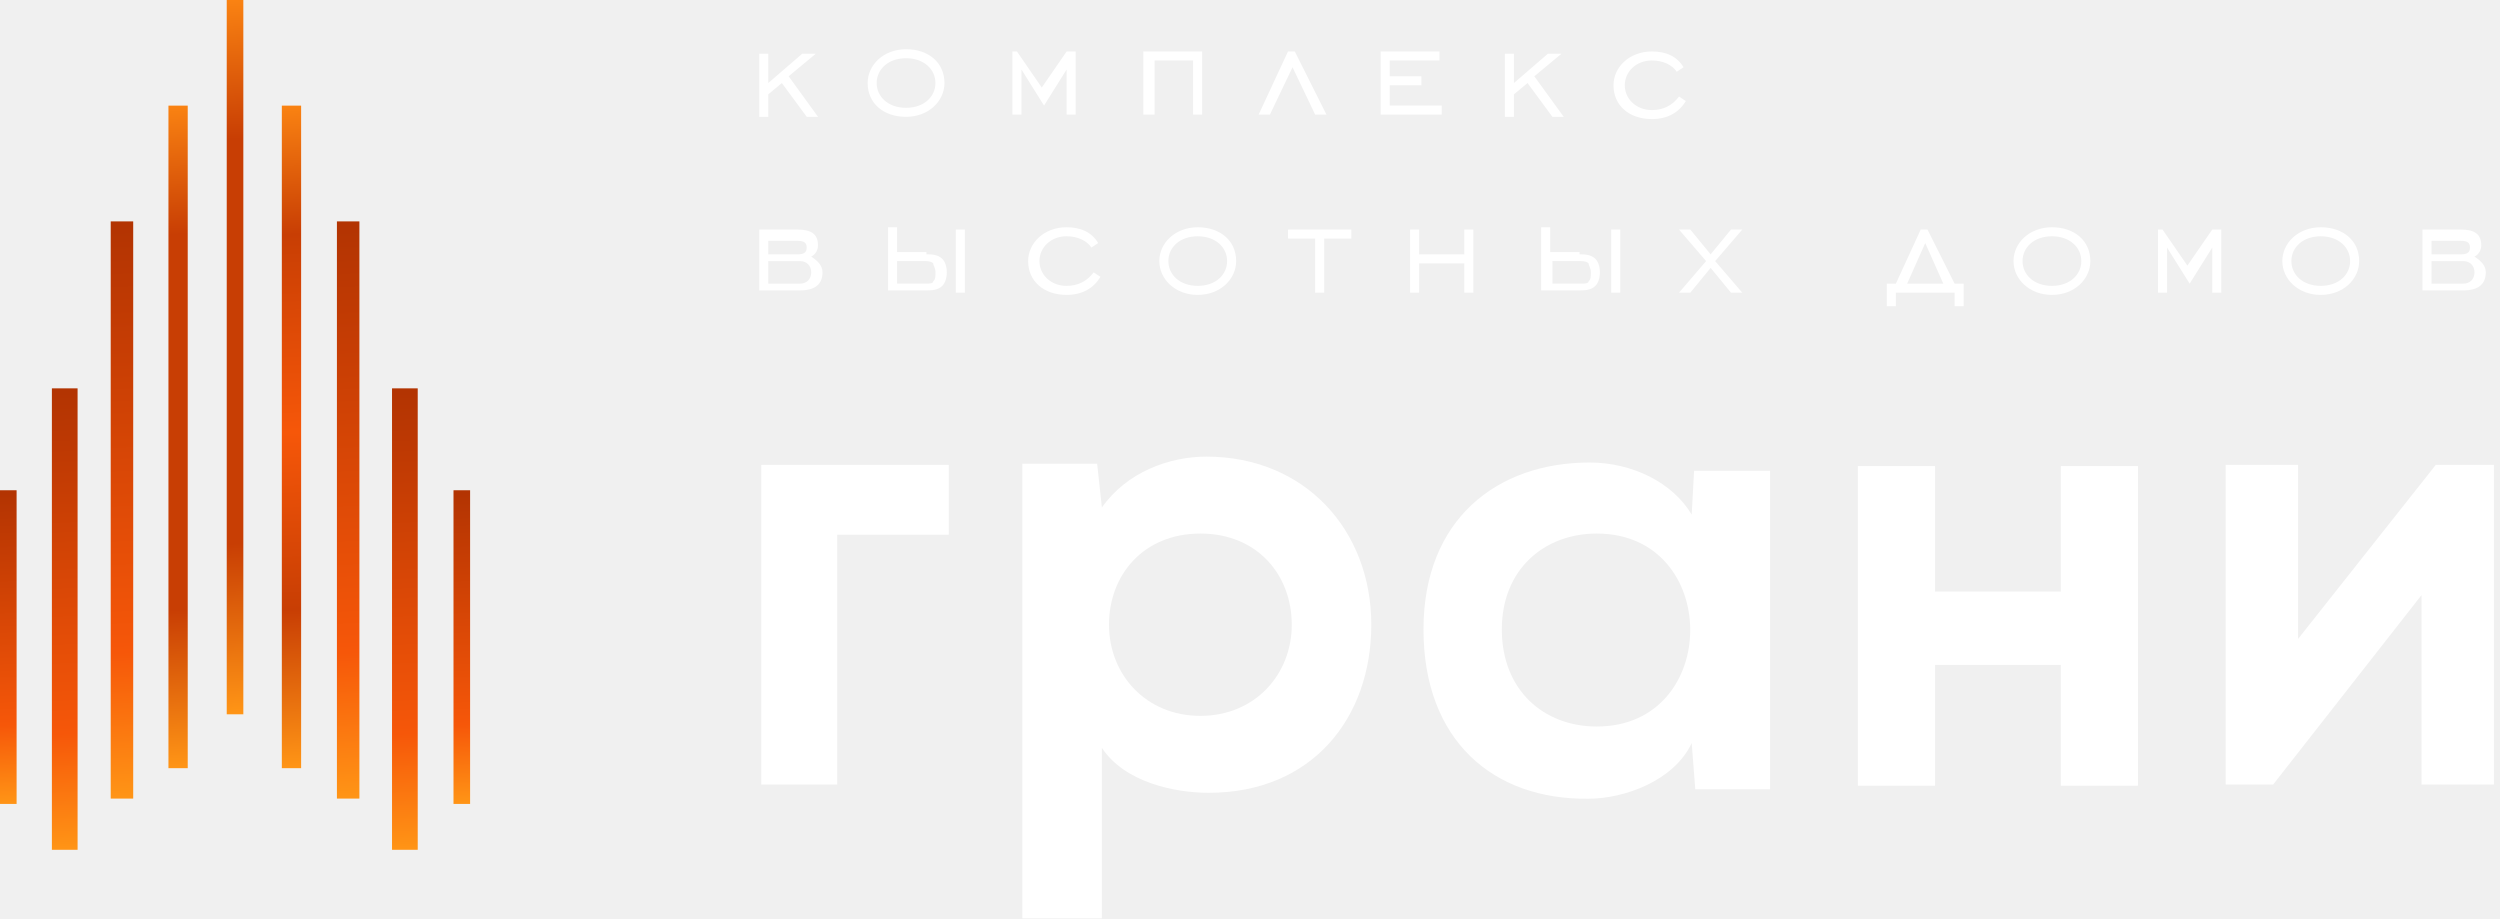
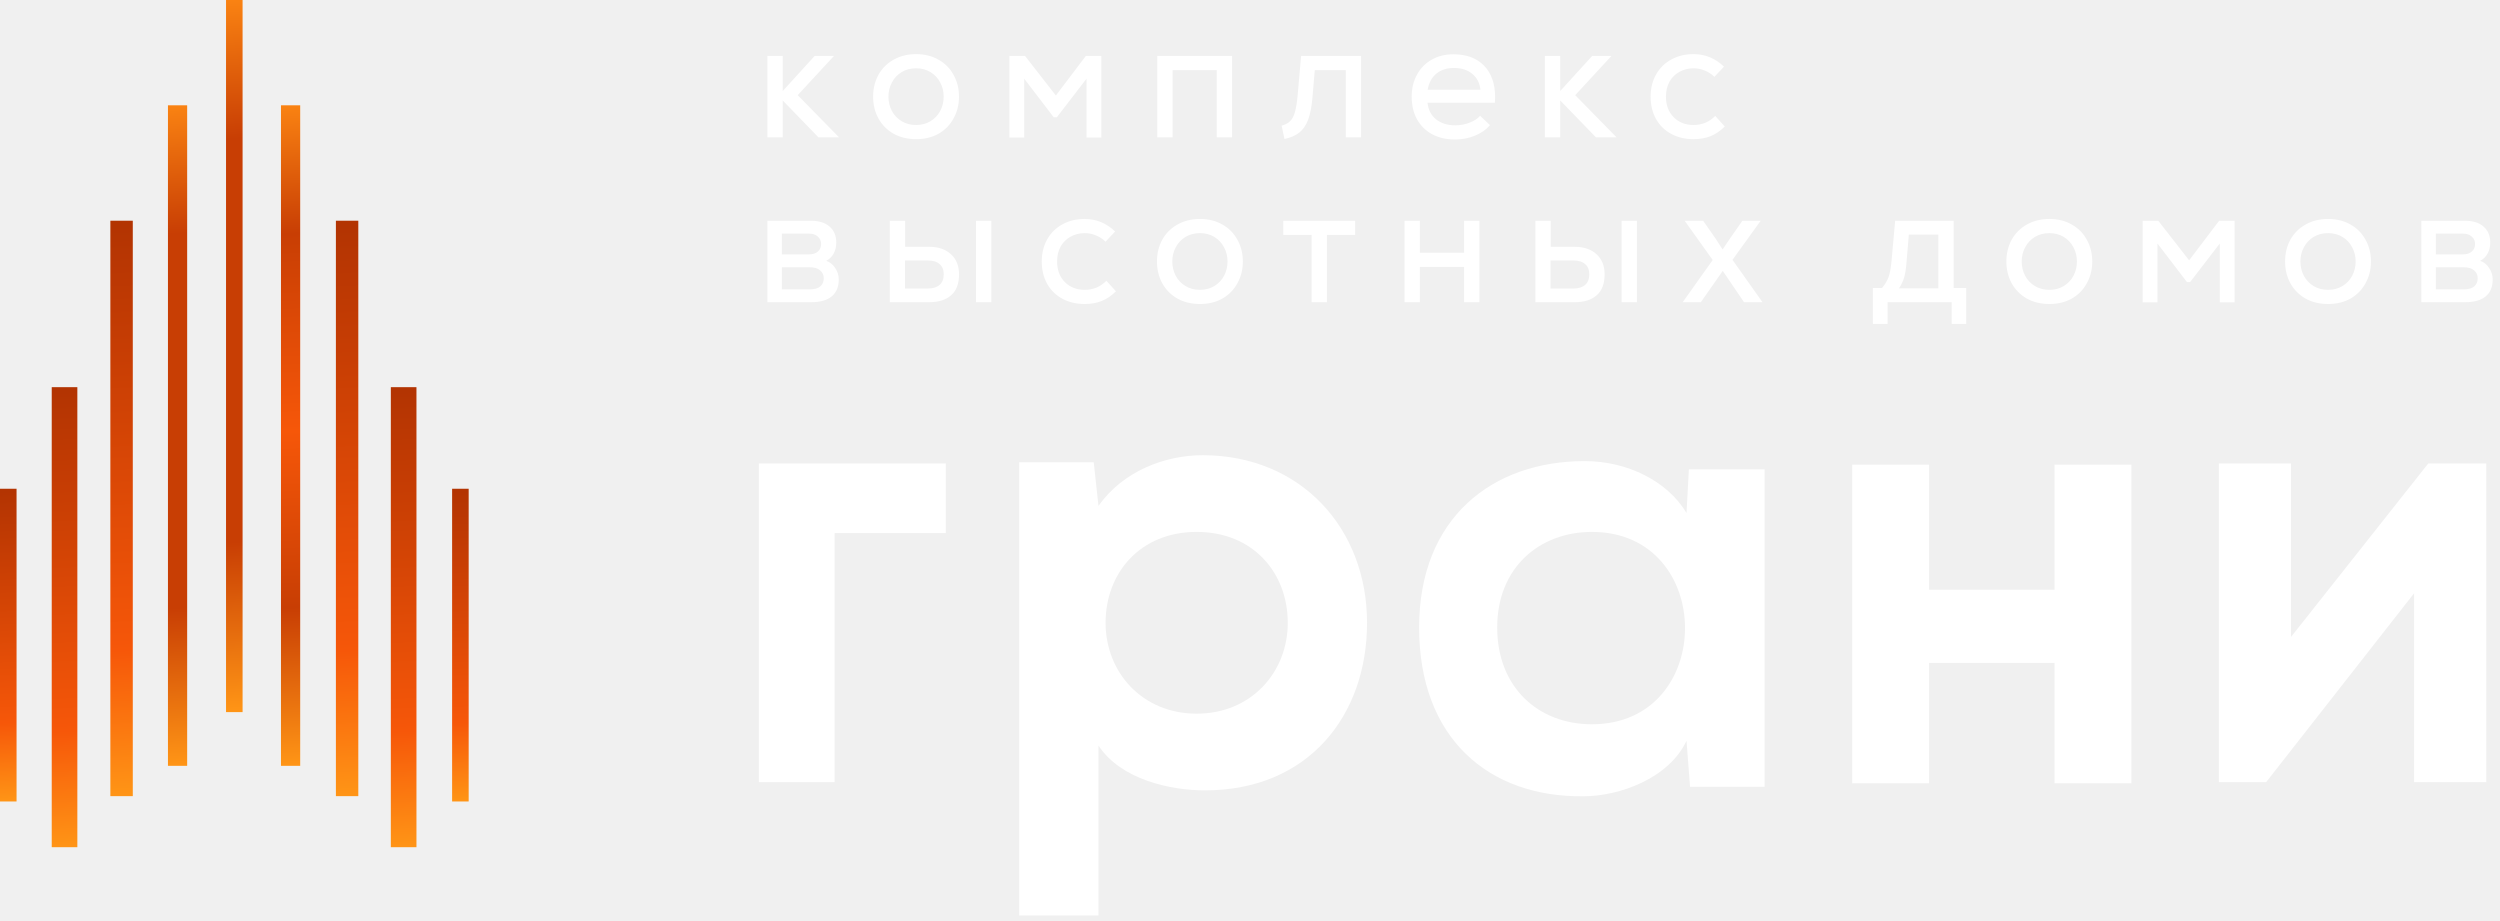
- <svg xmlns="http://www.w3.org/2000/svg" width="147" height="54" viewBox="0 0 147 54" fill="none">
-   <path d="M44.643 3.159H45.175V4.882L47.17 3.159H47.968L46.372 4.485L48.101 6.87H47.436L45.973 4.882L45.175 5.545V6.87H44.643V3.159Z" fill="white" />
-   <path d="M51.018 4.882C51.018 3.821 51.948 2.894 53.276 2.894C54.605 2.894 55.535 3.689 55.535 4.882C55.535 5.942 54.605 6.87 53.276 6.87C51.948 6.87 51.018 6.075 51.018 4.882ZM55.004 4.882C55.004 4.086 54.34 3.424 53.276 3.424C52.214 3.424 51.549 4.086 51.549 4.882C51.549 5.677 52.214 6.34 53.276 6.34C54.34 6.34 55.004 5.677 55.004 4.882Z" fill="white" />
-   <path d="M59.264 3.026H59.795L61.257 5.147L62.718 3.026H63.25V6.737H62.718V4.086L61.39 6.207L60.061 4.086V6.737H59.529V3.026H59.264Z" fill="white" />
-   <path d="M67.759 6.737H67.227V3.026H70.685V6.737H70.153V3.556H67.892V6.737H67.759Z" fill="white" />
-   <path d="M75.735 3.026H76.134L77.994 6.737H77.33L76.001 3.954L74.672 6.737H74.008L75.735 3.026Z" fill="white" />
-   <path d="M81.184 3.026H84.642V3.556H81.716V4.484H83.578V5.014H81.716V6.207H84.775V6.737H81.184V3.026V3.026Z" fill="white" />
-   <path d="M88.488 3.159H89.02V4.882L91.016 3.159H91.814L90.218 4.485L91.947 6.87H91.282L89.819 4.882L89.02 5.545V6.87H88.488V3.159V3.159Z" fill="white" />
-   <path d="M99.125 5.942C98.727 6.605 98.062 7.002 97.132 7.002C95.803 7.002 94.873 6.207 94.873 5.014C94.873 3.954 95.803 3.026 97.132 3.026C97.929 3.026 98.594 3.291 98.992 3.954L98.594 4.219C98.328 3.821 97.796 3.556 97.132 3.556C96.202 3.556 95.537 4.219 95.537 5.014C95.537 5.809 96.202 6.472 97.132 6.472C97.796 6.472 98.328 6.207 98.727 5.677L99.125 5.942Z" fill="white" />
-   <path d="M44.643 13.498H46.901C47.699 13.498 48.097 13.763 48.097 14.425C48.097 14.691 47.965 14.956 47.699 15.088C48.097 15.353 48.363 15.618 48.363 16.016C48.363 16.679 47.965 17.076 47.034 17.076H44.643V13.498V13.498ZM45.174 14.028V14.956H46.901C47.3 14.956 47.433 14.823 47.433 14.558C47.433 14.293 47.3 14.16 46.901 14.16H45.174V14.028ZM45.174 15.486V16.679H47.034C47.433 16.679 47.699 16.413 47.699 16.016C47.699 15.618 47.433 15.353 47.034 15.353H45.174V15.486Z" fill="white" />
-   <path d="M54.476 14.954C54.742 14.954 55.14 14.954 55.406 15.219C55.539 15.351 55.672 15.617 55.672 16.014C55.672 16.412 55.539 16.677 55.406 16.809C55.14 17.075 54.742 17.075 54.476 17.075H52.217V13.363H52.748V14.821H54.476V14.954ZM52.748 16.677H54.476C54.609 16.677 54.874 16.677 54.874 16.544C55.007 16.412 55.007 16.279 55.007 16.014C55.007 15.749 54.874 15.617 54.874 15.484C54.742 15.351 54.476 15.351 54.343 15.351H52.748V16.677V16.677ZM56.203 13.496H56.735V17.207H56.203V13.496Z" fill="white" />
-   <path d="M64.707 16.279C64.308 16.942 63.644 17.34 62.714 17.34C61.385 17.34 60.455 16.544 60.455 15.351C60.455 14.291 61.385 13.363 62.714 13.363C63.511 13.363 64.176 13.628 64.574 14.291L64.176 14.556C63.91 14.159 63.378 13.893 62.714 13.893C61.784 13.893 61.12 14.556 61.12 15.351C61.12 16.147 61.784 16.809 62.714 16.809C63.378 16.809 63.91 16.544 64.308 16.014L64.707 16.279Z" fill="white" />
-   <path d="M68.168 15.351C68.168 14.291 69.098 13.363 70.427 13.363C71.756 13.363 72.686 14.159 72.686 15.351C72.686 16.412 71.756 17.34 70.427 17.34C69.098 17.34 68.168 16.412 68.168 15.351ZM72.154 15.351C72.154 14.556 71.49 13.893 70.427 13.893C69.364 13.893 68.7 14.556 68.7 15.351C68.7 16.147 69.364 16.809 70.427 16.809C71.49 16.809 72.154 16.147 72.154 15.351Z" fill="white" />
-   <path d="M77.331 14.028H75.736V13.498H79.457V14.028H77.862V17.209H77.331V14.028V14.028Z" fill="white" />
-   <path d="M83.444 17.209H82.912V13.498H83.444V14.956H86.101V13.498H86.633V17.209H86.101V15.486H83.444V17.209Z" fill="white" />
-   <path d="M92.878 14.954C93.144 14.954 93.543 14.954 93.808 15.219C93.941 15.351 94.074 15.617 94.074 16.014C94.074 16.412 93.941 16.677 93.808 16.809C93.543 17.075 93.144 17.075 92.878 17.075H90.619V13.363H91.151V14.821H92.878V14.954ZM91.284 16.677H93.011C93.144 16.677 93.41 16.677 93.41 16.544C93.543 16.412 93.542 16.279 93.542 16.014C93.542 15.749 93.41 15.617 93.41 15.484C93.277 15.351 93.011 15.351 92.878 15.351H91.284V16.677V16.677ZM94.738 13.496H95.27V17.207H94.738V13.496Z" fill="white" />
-   <path d="M100.319 15.353L98.725 13.498H99.389L100.585 14.956L101.781 13.498H102.445L100.851 15.353L102.445 17.209H101.781L100.585 15.751L99.389 17.209H98.725L100.319 15.353Z" fill="white" />
-   <path d="M114.932 16.679H115.463V18.004H114.932V17.209H111.477V18.004H110.945V16.679H111.477L112.938 13.498H113.337L114.932 16.679ZM114.267 16.679L113.204 14.293L112.141 16.679H114.267Z" fill="white" />
-   <path d="M118.395 15.351C118.395 14.291 119.325 13.363 120.653 13.363C121.982 13.363 122.912 14.159 122.912 15.351C122.912 16.412 121.982 17.34 120.653 17.34C119.325 17.34 118.395 16.412 118.395 15.351ZM122.381 15.351C122.381 14.556 121.716 13.893 120.653 13.893C119.59 13.893 118.926 14.556 118.926 15.351C118.926 16.147 119.59 16.809 120.653 16.809C121.716 16.809 122.381 16.147 122.381 15.351Z" fill="white" />
-   <path d="M126.625 13.498H127.157L128.618 15.618L130.08 13.498H130.611V17.209H130.08V14.558L128.751 16.679L127.422 14.558V17.209H126.891V13.498H126.625Z" fill="white" />
-   <path d="M134.201 15.351C134.201 14.291 135.131 13.363 136.46 13.363C137.789 13.363 138.719 14.159 138.719 15.351C138.719 16.412 137.789 17.34 136.46 17.34C135.131 17.34 134.201 16.412 134.201 15.351ZM138.187 15.351C138.187 14.556 137.523 13.893 136.46 13.893C135.397 13.893 134.733 14.556 134.733 15.351C134.733 16.147 135.397 16.809 136.46 16.809C137.523 16.809 138.187 16.147 138.187 15.351Z" fill="white" />
-   <path d="M142.443 13.498H144.702C145.5 13.498 145.898 13.763 145.898 14.425C145.898 14.691 145.765 14.956 145.5 15.088C145.898 15.353 146.164 15.618 146.164 16.016C146.164 16.679 145.765 17.076 144.835 17.076H142.443V13.498V13.498ZM142.975 14.028V14.956H144.702C145.101 14.956 145.234 14.823 145.234 14.558C145.234 14.293 145.101 14.16 144.702 14.16H142.975V14.028ZM142.975 15.486V16.679H144.835C145.234 16.679 145.5 16.413 145.5 16.016C145.5 15.618 145.234 15.353 144.835 15.353H142.975V15.486Z" fill="white" />
-   <path d="M49.298 46.129H44.762V27.335H55.788V31.442H49.228V46.129H49.298Z" fill="white" />
-   <path d="M64.791 53.996H60.115V27.266H64.512L64.791 29.842C66.256 27.753 68.768 26.849 70.932 26.849C76.724 26.849 80.632 31.164 80.632 36.733C80.632 42.232 77.142 46.617 71.071 46.617C69.048 46.617 66.117 45.991 64.791 43.972V53.996V53.996ZM65.209 36.733C65.209 39.657 67.373 42.093 70.583 42.093C73.793 42.093 75.956 39.657 75.956 36.733C75.956 33.809 73.932 31.373 70.583 31.373C67.233 31.373 65.209 33.809 65.209 36.733Z" fill="white" />
-   <path d="M104.078 46.408H99.682L99.472 43.694C98.425 45.921 95.495 46.965 93.401 46.965C87.818 47.035 83.701 43.554 83.701 37.011C83.701 30.538 88.028 27.196 93.471 27.196C95.983 27.196 98.356 28.38 99.472 30.259L99.612 27.684H104.078V46.408V46.408ZM93.89 31.373C90.819 31.373 88.307 33.461 88.307 37.011C88.307 40.561 90.749 42.719 93.89 42.719C101.217 42.719 101.217 31.373 93.89 31.373Z" fill="white" />
-   <path d="M125.713 27.405V46.2H121.177V39.099H113.78V46.2H109.244V27.405H113.78V34.784H121.177V27.405H125.713Z" fill="white" />
-   <path d="M146.642 27.405V46.129H142.385V34.992L133.662 46.129H130.871V27.335H135.128V37.567L143.223 27.335H146.642V27.405Z" fill="white" />
-   <path d="M0.976 28.827H0V47.271H0.976V28.827Z" fill="url(#paint0_linear_1440_10109)" />
-   <path d="M27.642 28.827H26.666V47.271H27.642V28.827Z" fill="url(#paint1_linear_1440_10109)" />
-   <path d="M4.562 22.835H3.051V49.968H4.562V22.835Z" fill="url(#paint2_linear_1440_10109)" />
-   <path d="M24.562 22.835H23.051V49.968H24.562V22.835Z" fill="url(#paint3_linear_1440_10109)" />
-   <path d="M7.832 13.018H6.51V46.957H7.832V13.018Z" fill="url(#paint4_linear_1440_10109)" />
-   <path d="M21.133 13.018H19.811V46.957H21.133V13.018Z" fill="url(#paint5_linear_1440_10109)" />
-   <path d="M11.038 6.211H9.905V45.169H11.038V6.211Z" fill="url(#paint6_linear_1440_10109)" />
-   <path d="M17.706 6.211H16.572V45.169H17.706V6.211Z" fill="url(#paint7_linear_1440_10109)" />
-   <path d="M14.308 0H13.332V42.001H14.308V0Z" fill="url(#paint8_linear_1440_10109)" />
+ <svg xmlns="http://www.w3.org/2000/svg" viewBox="0 0 182 67" fill="none">
+   <path d="M60.846 56.937H55.247V33.739H68.856V38.808H60.76V56.937H60.846Z" fill="white" />
+   <path d="M79.969 66.647H74.198V33.654H79.624L79.969 36.833C81.778 34.256 84.879 33.139 87.549 33.139C94.698 33.139 99.521 38.466 99.521 45.339C99.521 52.127 95.215 57.539 87.721 57.539C85.223 57.539 81.606 56.766 79.969 54.275V66.647ZM80.486 45.339C80.486 48.948 83.156 51.955 87.118 51.955C91.08 51.955 93.75 48.948 93.75 45.339C93.75 41.73 91.252 38.723 87.118 38.723C82.984 38.723 80.486 41.73 80.486 45.339Z" fill="white" />
+   <path d="M128.463 57.281H123.036L122.778 53.93C121.486 56.68 117.868 57.968 115.284 57.968C108.393 58.054 103.312 53.759 103.312 45.682C103.312 37.692 108.652 33.568 115.37 33.568C118.471 33.568 121.4 35.029 122.778 37.348L122.95 34.169H128.463V57.281ZM115.887 38.723C112.097 38.723 108.996 41.3 108.996 45.682C108.996 50.064 112.011 52.727 115.887 52.727C124.931 52.727 124.931 38.723 115.887 38.723Z" fill="white" />
+   <path d="M155.166 33.826V57.024H149.568V48.26H140.437V57.024H134.839V33.826H140.437V42.933H149.568V33.826H155.166Z" fill="white" />
+   <path d="M180.999 33.825V56.937H175.745V43.19L164.978 56.937H161.533V33.739H166.787V46.369L176.778 33.739H180.999V33.825Z" fill="white" />
+   <path d="M61.085 10H59.585L56.981 7.312V10H55.865V4.072H56.981V6.628L59.309 4.072H60.713L58.073 6.928L61.085 10ZM66.695 10.132C66.079 10.132 65.531 10 65.051 9.736C64.579 9.464 64.211 9.092 63.947 8.62C63.691 8.148 63.563 7.62 63.563 7.036C63.563 6.452 63.691 5.924 63.947 5.452C64.211 4.98 64.579 4.612 65.051 4.348C65.531 4.076 66.079 3.94 66.695 3.94C67.311 3.94 67.855 4.076 68.327 4.348C68.799 4.612 69.163 4.98 69.419 5.452C69.683 5.924 69.815 6.452 69.815 7.036C69.815 7.62 69.683 8.148 69.419 8.62C69.163 9.092 68.799 9.464 68.327 9.736C67.855 10 67.311 10.132 66.695 10.132ZM66.695 9.1C67.087 9.1 67.435 9.008 67.739 8.824C68.043 8.64 68.279 8.392 68.447 8.08C68.615 7.76 68.699 7.412 68.699 7.036C68.699 6.66 68.615 6.316 68.447 6.004C68.279 5.684 68.043 5.432 67.739 5.248C67.435 5.064 67.087 4.972 66.695 4.972C66.295 4.972 65.943 5.064 65.639 5.248C65.335 5.432 65.099 5.684 64.931 6.004C64.763 6.316 64.679 6.66 64.679 7.036C64.679 7.412 64.763 7.76 64.931 8.08C65.099 8.392 65.335 8.64 65.639 8.824C65.943 9.008 66.295 9.1 66.695 9.1ZM79.05 4.072H80.178V10.012H79.099V5.728L76.939 8.536H76.71L74.562 5.728V10.012H73.483V4.072H74.623L76.867 6.952L79.05 4.072ZM84.248 4.072H89.696V10H88.58V5.104H85.364V10H84.248V4.072ZM99.088 4.072V10H97.972V5.104H95.716L95.548 7.084C95.492 7.756 95.388 8.296 95.236 8.704C95.084 9.112 94.868 9.428 94.588 9.652C94.316 9.868 93.956 10.024 93.508 10.12L93.304 9.148C93.568 9.076 93.772 8.968 93.916 8.824C94.068 8.68 94.184 8.464 94.264 8.176C94.352 7.888 94.42 7.476 94.468 6.94L94.72 4.072H99.088ZM105.807 3.952C106.759 3.952 107.503 4.228 108.039 4.78C108.575 5.332 108.843 6.096 108.843 7.072C108.843 7.248 108.839 7.384 108.831 7.48H103.923C103.979 7.992 104.187 8.396 104.547 8.692C104.915 8.98 105.383 9.124 105.951 9.124C106.311 9.124 106.655 9.06 106.983 8.932C107.319 8.804 107.575 8.636 107.751 8.428L108.471 9.112C108.191 9.44 107.823 9.696 107.367 9.88C106.919 10.064 106.439 10.156 105.927 10.156C105.295 10.156 104.739 10.028 104.259 9.772C103.787 9.516 103.419 9.152 103.155 8.68C102.899 8.208 102.771 7.66 102.771 7.036C102.771 6.436 102.899 5.904 103.155 5.44C103.411 4.968 103.767 4.604 104.223 4.348C104.679 4.084 105.207 3.952 105.807 3.952ZM105.843 4.948C105.323 4.948 104.895 5.088 104.559 5.368C104.231 5.64 104.023 6.028 103.935 6.532H107.775C107.727 6.052 107.531 5.668 107.187 5.38C106.843 5.092 106.395 4.948 105.843 4.948ZM117.687 10H116.187L113.583 7.312V10H112.467V4.072H113.583V6.628L115.911 4.072H117.315L114.675 6.928L117.687 10ZM123.297 10.132C122.681 10.132 122.137 10.004 121.665 9.748C121.193 9.492 120.825 9.132 120.561 8.668C120.297 8.196 120.165 7.652 120.165 7.036C120.165 6.428 120.297 5.892 120.561 5.428C120.825 4.956 121.193 4.592 121.665 4.336C122.137 4.072 122.677 3.94 123.285 3.94C124.133 3.94 124.873 4.244 125.505 4.852L124.809 5.596C124.609 5.396 124.377 5.244 124.113 5.14C123.857 5.028 123.585 4.972 123.297 4.972C122.913 4.972 122.565 5.06 122.253 5.236C121.949 5.404 121.709 5.644 121.533 5.956C121.365 6.268 121.281 6.628 121.281 7.036C121.281 7.652 121.469 8.152 121.845 8.536C122.221 8.912 122.705 9.1 123.297 9.1C123.601 9.1 123.889 9.044 124.161 8.932C124.433 8.812 124.669 8.648 124.869 8.44L125.565 9.208C125.245 9.528 124.897 9.764 124.521 9.916C124.153 10.06 123.745 10.132 123.297 10.132ZM60.149 18.988C60.413 19.076 60.629 19.248 60.797 19.504C60.973 19.76 61.061 20.04 61.061 20.344C61.061 20.888 60.889 21.3 60.545 21.58C60.209 21.86 59.713 22 59.057 22H55.865V16.072H59.057C59.625 16.072 60.069 16.212 60.389 16.492C60.717 16.772 60.881 17.16 60.881 17.656C60.881 17.96 60.817 18.228 60.689 18.46C60.561 18.692 60.381 18.868 60.149 18.988ZM59.777 17.764C59.777 17.54 59.697 17.36 59.537 17.224C59.385 17.08 59.173 17.008 58.901 17.008H56.921V18.52H58.877C59.165 18.52 59.385 18.452 59.537 18.316C59.697 18.18 59.777 17.996 59.777 17.764ZM58.961 21.064C59.305 21.064 59.557 20.992 59.717 20.848C59.885 20.704 59.969 20.508 59.969 20.26C59.969 20.02 59.881 19.828 59.705 19.684C59.537 19.532 59.281 19.456 58.937 19.456H56.921V21.064H58.961ZM67.647 17.968C68.311 17.968 68.839 18.148 69.231 18.508C69.623 18.868 69.819 19.356 69.819 19.972C69.819 20.652 69.627 21.16 69.243 21.496C68.859 21.832 68.327 22 67.647 22H64.779V16.072H65.895V17.968H67.647ZM67.551 21.004C67.919 21.004 68.203 20.916 68.403 20.74C68.603 20.564 68.703 20.308 68.703 19.972C68.703 19.644 68.603 19.396 68.403 19.228C68.211 19.052 67.927 18.964 67.551 18.964H65.883V21.004H67.551ZM71.055 16.072H72.171V22H71.055V16.072ZM78.972 22.132C78.356 22.132 77.812 22.004 77.34 21.748C76.868 21.492 76.5 21.132 76.236 20.668C75.972 20.196 75.84 19.652 75.84 19.036C75.84 18.428 75.972 17.892 76.236 17.428C76.5 16.956 76.868 16.592 77.34 16.336C77.812 16.072 78.352 15.94 78.96 15.94C79.808 15.94 80.548 16.244 81.18 16.852L80.484 17.596C80.284 17.396 80.052 17.244 79.788 17.14C79.532 17.028 79.26 16.972 78.972 16.972C78.588 16.972 78.24 17.06 77.928 17.236C77.624 17.404 77.384 17.644 77.208 17.956C77.04 18.268 76.956 18.628 76.956 19.036C76.956 19.652 77.144 20.152 77.52 20.536C77.896 20.912 78.38 21.1 78.972 21.1C79.276 21.1 79.564 21.044 79.836 20.932C80.108 20.812 80.344 20.648 80.544 20.44L81.24 21.208C80.92 21.528 80.572 21.764 80.196 21.916C79.828 22.06 79.42 22.132 78.972 22.132ZM87.359 22.132C86.743 22.132 86.195 22 85.715 21.736C85.243 21.464 84.875 21.092 84.611 20.62C84.355 20.148 84.227 19.62 84.227 19.036C84.227 18.452 84.355 17.924 84.611 17.452C84.875 16.98 85.243 16.612 85.715 16.348C86.195 16.076 86.743 15.94 87.359 15.94C87.975 15.94 88.519 16.076 88.991 16.348C89.463 16.612 89.827 16.98 90.083 17.452C90.347 17.924 90.479 18.452 90.479 19.036C90.479 19.62 90.347 20.148 90.083 20.62C89.827 21.092 89.463 21.464 88.991 21.736C88.519 22 87.975 22.132 87.359 22.132ZM87.359 21.1C87.751 21.1 88.099 21.008 88.403 20.824C88.707 20.64 88.943 20.392 89.111 20.08C89.279 19.76 89.363 19.412 89.363 19.036C89.363 18.66 89.279 18.316 89.111 18.004C88.943 17.684 88.707 17.432 88.403 17.248C88.099 17.064 87.751 16.972 87.359 16.972C86.959 16.972 86.607 17.064 86.303 17.248C85.999 17.432 85.763 17.684 85.595 18.004C85.427 18.316 85.343 18.66 85.343 19.036C85.343 19.412 85.427 19.76 85.595 20.08C85.763 20.392 85.999 20.64 86.303 20.824C86.607 21.008 86.959 21.1 87.359 21.1ZM98.653 16.072V17.104H96.601V22H95.485V17.104H93.421V16.072H98.653ZM106.584 16.072H107.7V22H106.584V19.432H103.368V22H102.252V16.072H103.368V18.4H106.584V16.072ZM114.644 17.968C115.308 17.968 115.836 18.148 116.228 18.508C116.62 18.868 116.816 19.356 116.816 19.972C116.816 20.652 116.624 21.16 116.24 21.496C115.856 21.832 115.324 22 114.644 22H111.776V16.072H112.892V17.968H114.644ZM114.548 21.004C114.916 21.004 115.2 20.916 115.4 20.74C115.6 20.564 115.7 20.308 115.7 19.972C115.7 19.644 115.6 19.396 115.4 19.228C115.208 19.052 114.924 18.964 114.548 18.964H112.88V21.004H114.548ZM118.052 16.072H119.168V22H118.052V16.072ZM126.125 18.916L128.309 22H126.965L125.417 19.72L123.821 22H122.501L124.685 18.928L122.645 16.072H123.989L124.877 17.344L125.405 18.16L125.957 17.344L126.845 16.072H128.177L126.125 18.916ZM143.139 20.968V23.584H142.083V22H137.415V23.584H136.347V20.968H137.007C137.215 20.728 137.371 20.472 137.475 20.2C137.579 19.928 137.655 19.528 137.703 19L137.967 16.072H142.227V20.968H143.139ZM138.795 19.084C138.763 19.556 138.703 19.936 138.615 20.224C138.527 20.504 138.403 20.76 138.243 20.992H141.111V17.08H138.963L138.795 19.084ZM149.196 22.132C148.58 22.132 148.032 22 147.552 21.736C147.08 21.464 146.712 21.092 146.448 20.62C146.192 20.148 146.064 19.62 146.064 19.036C146.064 18.452 146.192 17.924 146.448 17.452C146.712 16.98 147.08 16.612 147.552 16.348C148.032 16.076 148.58 15.94 149.196 15.94C149.812 15.94 150.356 16.076 150.828 16.348C151.3 16.612 151.664 16.98 151.92 17.452C152.184 17.924 152.316 18.452 152.316 19.036C152.316 19.62 152.184 20.148 151.92 20.62C151.664 21.092 151.3 21.464 150.828 21.736C150.356 22 149.812 22.132 149.196 22.132ZM149.196 21.1C149.588 21.1 149.936 21.008 150.24 20.824C150.544 20.64 150.78 20.392 150.948 20.08C151.116 19.76 151.2 19.412 151.2 19.036C151.2 18.66 151.116 18.316 150.948 18.004C150.78 17.684 150.544 17.432 150.24 17.248C149.936 17.064 149.588 16.972 149.196 16.972C148.796 16.972 148.444 17.064 148.14 17.248C147.836 17.432 147.6 17.684 147.432 18.004C147.264 18.316 147.18 18.66 147.18 19.036C147.18 19.412 147.264 19.76 147.432 20.08C147.6 20.392 147.836 20.64 148.14 20.824C148.444 21.008 148.796 21.1 149.196 21.1ZM161.552 16.072H162.68V22.012H161.6V17.728L159.44 20.536H159.212L157.064 17.728V22.012H155.984V16.072H157.124L159.368 18.952L161.552 16.072ZM169.486 22.132C168.87 22.132 168.322 22 167.842 21.736C167.37 21.464 167.002 21.092 166.738 20.62C166.482 20.148 166.354 19.62 166.354 19.036C166.354 18.452 166.482 17.924 166.738 17.452C167.002 16.98 167.37 16.612 167.842 16.348C168.322 16.076 168.87 15.94 169.486 15.94C170.102 15.94 170.646 16.076 171.118 16.348C171.59 16.612 171.954 16.98 172.21 17.452C172.474 17.924 172.606 18.452 172.606 19.036C172.606 19.62 172.474 20.148 172.21 20.62C171.954 21.092 171.59 21.464 171.118 21.736C170.646 22 170.102 22.132 169.486 22.132ZM169.486 21.1C169.878 21.1 170.226 21.008 170.53 20.824C170.834 20.64 171.07 20.392 171.238 20.08C171.406 19.76 171.49 19.412 171.49 19.036C171.49 18.66 171.406 18.316 171.238 18.004C171.07 17.684 170.834 17.432 170.53 17.248C170.226 17.064 169.878 16.972 169.486 16.972C169.086 16.972 168.734 17.064 168.43 17.248C168.126 17.432 167.89 17.684 167.722 18.004C167.554 18.316 167.47 18.66 167.47 19.036C167.47 19.412 167.554 19.76 167.722 20.08C167.89 20.392 168.126 20.64 168.43 20.824C168.734 21.008 169.086 21.1 169.486 21.1ZM180.557 18.988C180.821 19.076 181.037 19.248 181.205 19.504C181.381 19.76 181.469 20.04 181.469 20.344C181.469 20.888 181.297 21.3 180.953 21.58C180.617 21.86 180.121 22 179.465 22H176.273V16.072H179.465C180.033 16.072 180.477 16.212 180.797 16.492C181.125 16.772 181.289 17.16 181.289 17.656C181.289 17.96 181.225 18.228 181.097 18.46C180.969 18.692 180.789 18.868 180.557 18.988ZM180.185 17.764C180.185 17.54 180.105 17.36 179.945 17.224C179.793 17.08 179.581 17.008 179.309 17.008H177.329V18.52H179.285C179.573 18.52 179.793 18.452 179.945 18.316C180.105 18.18 180.185 17.996 180.185 17.764ZM179.369 21.064C179.713 21.064 179.965 20.992 180.125 20.848C180.293 20.704 180.377 20.508 180.377 20.26C180.377 20.02 180.289 19.828 180.113 19.684C179.945 19.532 179.689 19.456 179.345 19.456H177.329V21.064H179.369Z" fill="white" />
+   <path d="M1.205 35.581H0V58.347H1.205V35.581Z" fill="url(#paint0_linear_1681_10911)" />
+   <path d="M34.119 35.581H32.914V58.347H34.119V35.581Z" fill="url(#paint1_linear_1681_10911)" />
+   <path d="M5.631 28.186H3.766V61.676H5.631V28.186Z" fill="url(#paint2_linear_1681_10911)" />
+   <path d="M30.318 28.186H28.453V61.676H30.318V28.186Z" fill="url(#paint3_linear_1681_10911)" />
+   <path d="M9.667 16.068H8.035V57.959H9.667V16.068Z" fill="url(#paint4_linear_1681_10911)" />
+   <path d="M26.085 16.068H24.453V57.959H26.085V16.068Z" fill="url(#paint5_linear_1681_10911)" />
+   <path d="M13.625 7.666H12.227V55.753H13.625V7.666Z" fill="url(#paint6_linear_1681_10911)" />
+   <path d="M21.854 7.666H20.455V55.753H21.854V7.666Z" fill="url(#paint7_linear_1681_10911)" />
+   <path d="M17.66 0H16.455V51.842H17.66V0Z" fill="url(#paint8_linear_1681_10911)" />
  <defs>
-     <linearGradient id="paint0_linear_1440_10109" x1="-0.017" y1="28.597" x2="0.966" y2="47.274" gradientUnits="userSpaceOnUse">
+     <linearGradient id="paint0_linear_1681_10911" x1="-0.021" y1="35.298" x2="1.193" y2="58.351" gradientUnits="userSpaceOnUse">
      <stop stop-color="#B13302" />
      <stop offset="0.25" stop-color="#C83E04" />
      <stop offset="0.75" stop-color="#F65709" />
      <stop offset="1" stop-color="#FF9516" />
    </linearGradient>
-     <linearGradient id="paint1_linear_1440_10109" x1="26.644" y1="28.598" x2="27.628" y2="47.275" gradientUnits="userSpaceOnUse">
+     <linearGradient id="paint1_linear_1681_10911" x1="32.888" y1="35.298" x2="34.102" y2="58.351" gradientUnits="userSpaceOnUse">
      <stop stop-color="#B13302" />
      <stop offset="0.25" stop-color="#C83E04" />
      <stop offset="0.75" stop-color="#F65709" />
      <stop offset="1" stop-color="#FF9516" />
    </linearGradient>
-     <linearGradient id="paint2_linear_1440_10109" x1="3.08" y1="22.513" x2="4.527" y2="49.979" gradientUnits="userSpaceOnUse">
+     <linearGradient id="paint2_linear_1681_10911" x1="3.802" y1="27.788" x2="5.588" y2="61.688" gradientUnits="userSpaceOnUse">
      <stop stop-color="#B13302" />
      <stop offset="0.25" stop-color="#C83E04" />
      <stop offset="0.75" stop-color="#F65709" />
      <stop offset="1" stop-color="#FF9516" />
    </linearGradient>
-     <linearGradient id="paint3_linear_1440_10109" x1="23.077" y1="22.513" x2="24.524" y2="49.979" gradientUnits="userSpaceOnUse">
+     <linearGradient id="paint3_linear_1681_10911" x1="28.486" y1="27.788" x2="30.271" y2="61.688" gradientUnits="userSpaceOnUse">
      <stop stop-color="#B13302" />
      <stop offset="0.25" stop-color="#C83E04" />
      <stop offset="0.75" stop-color="#F65709" />
      <stop offset="1" stop-color="#FF9516" />
    </linearGradient>
-     <linearGradient id="paint4_linear_1440_10109" x1="6.229" y1="12.614" x2="8.036" y2="46.921" gradientUnits="userSpaceOnUse">
+     <linearGradient id="paint4_linear_1681_10911" x1="7.688" y1="15.569" x2="9.919" y2="57.915" gradientUnits="userSpaceOnUse">
      <stop stop-color="#B13302" />
      <stop offset="0.25" stop-color="#C83E04" />
      <stop offset="0.75" stop-color="#F65709" />
      <stop offset="1" stop-color="#FF9516" />
    </linearGradient>
-     <linearGradient id="paint5_linear_1440_10109" x1="19.559" y1="12.614" x2="21.366" y2="46.921" gradientUnits="userSpaceOnUse">
+     <linearGradient id="paint5_linear_1681_10911" x1="24.143" y1="15.569" x2="26.373" y2="57.915" gradientUnits="userSpaceOnUse">
      <stop stop-color="#B13302" />
      <stop offset="0.25" stop-color="#C83E04" />
      <stop offset="0.75" stop-color="#F65709" />
      <stop offset="1" stop-color="#FF9516" />
    </linearGradient>
-     <linearGradient id="paint6_linear_1440_10109" x1="9.424" y1="5.745" x2="11.498" y2="45.111" gradientUnits="userSpaceOnUse">
+     <linearGradient id="paint6_linear_1681_10911" x1="11.634" y1="7.09" x2="14.193" y2="55.68" gradientUnits="userSpaceOnUse">
      <stop stop-color="#FD8713" />
      <stop offset="0.205" stop-color="#C83E04" />
      <stop offset="0.764" stop-color="#C83E04" />
      <stop offset="1" stop-color="#FF9516" />
    </linearGradient>
-     <linearGradient id="paint7_linear_1440_10109" x1="16.091" y1="5.745" x2="18.165" y2="45.111" gradientUnits="userSpaceOnUse">
+     <linearGradient id="paint7_linear_1681_10911" x1="19.861" y1="7.09" x2="22.421" y2="55.68" gradientUnits="userSpaceOnUse">
      <stop stop-color="#FD8713" />
      <stop offset="0.205" stop-color="#C83E04" />
      <stop offset="0.5" stop-color="#F65709" />
      <stop offset="0.764" stop-color="#C83E04" />
      <stop offset="1" stop-color="#FF9516" />
    </linearGradient>
-     <linearGradient id="paint8_linear_1440_10109" x1="12.675" y1="-0.481" x2="14.909" y2="41.939" gradientUnits="userSpaceOnUse">
+     <linearGradient id="paint8_linear_1681_10911" x1="15.644" y1="-0.593" x2="18.402" y2="51.766" gradientUnits="userSpaceOnUse">
      <stop stop-color="#FD8713" />
      <stop offset="0.205" stop-color="#C83E04" />
      <stop offset="0.764" stop-color="#C83E04" />
      <stop offset="1" stop-color="#FF9516" />
    </linearGradient>
  </defs>
</svg>
